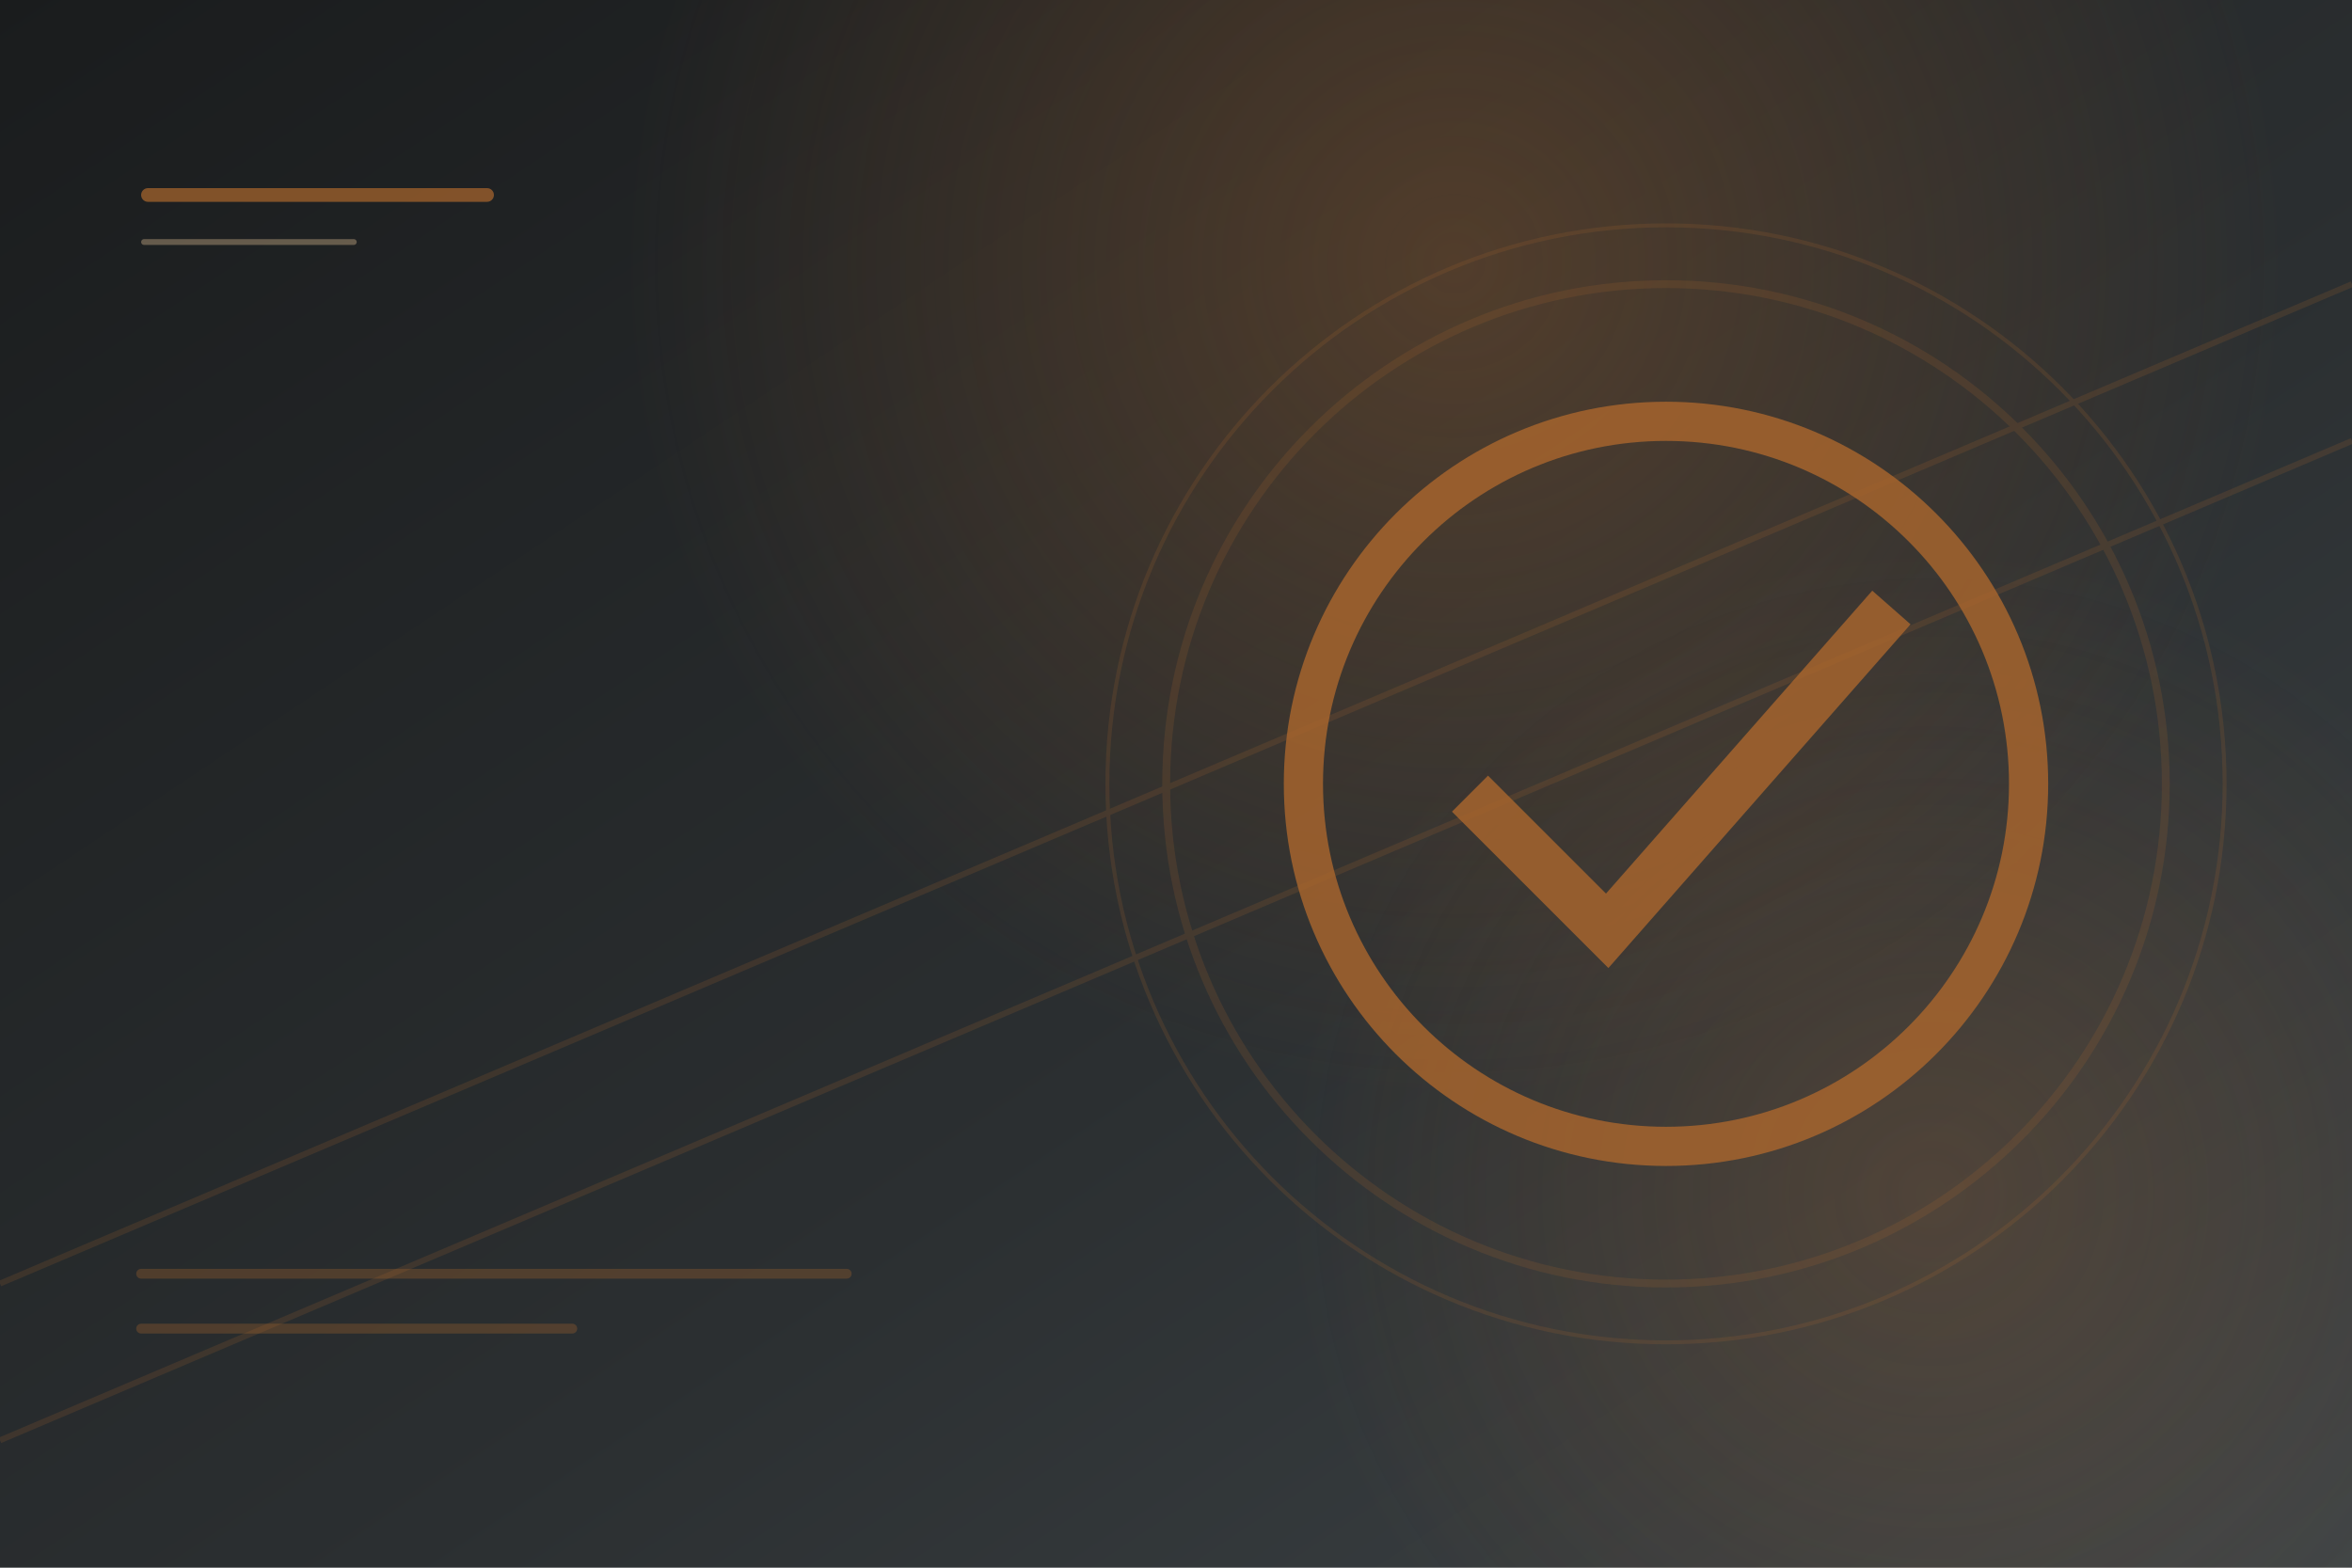
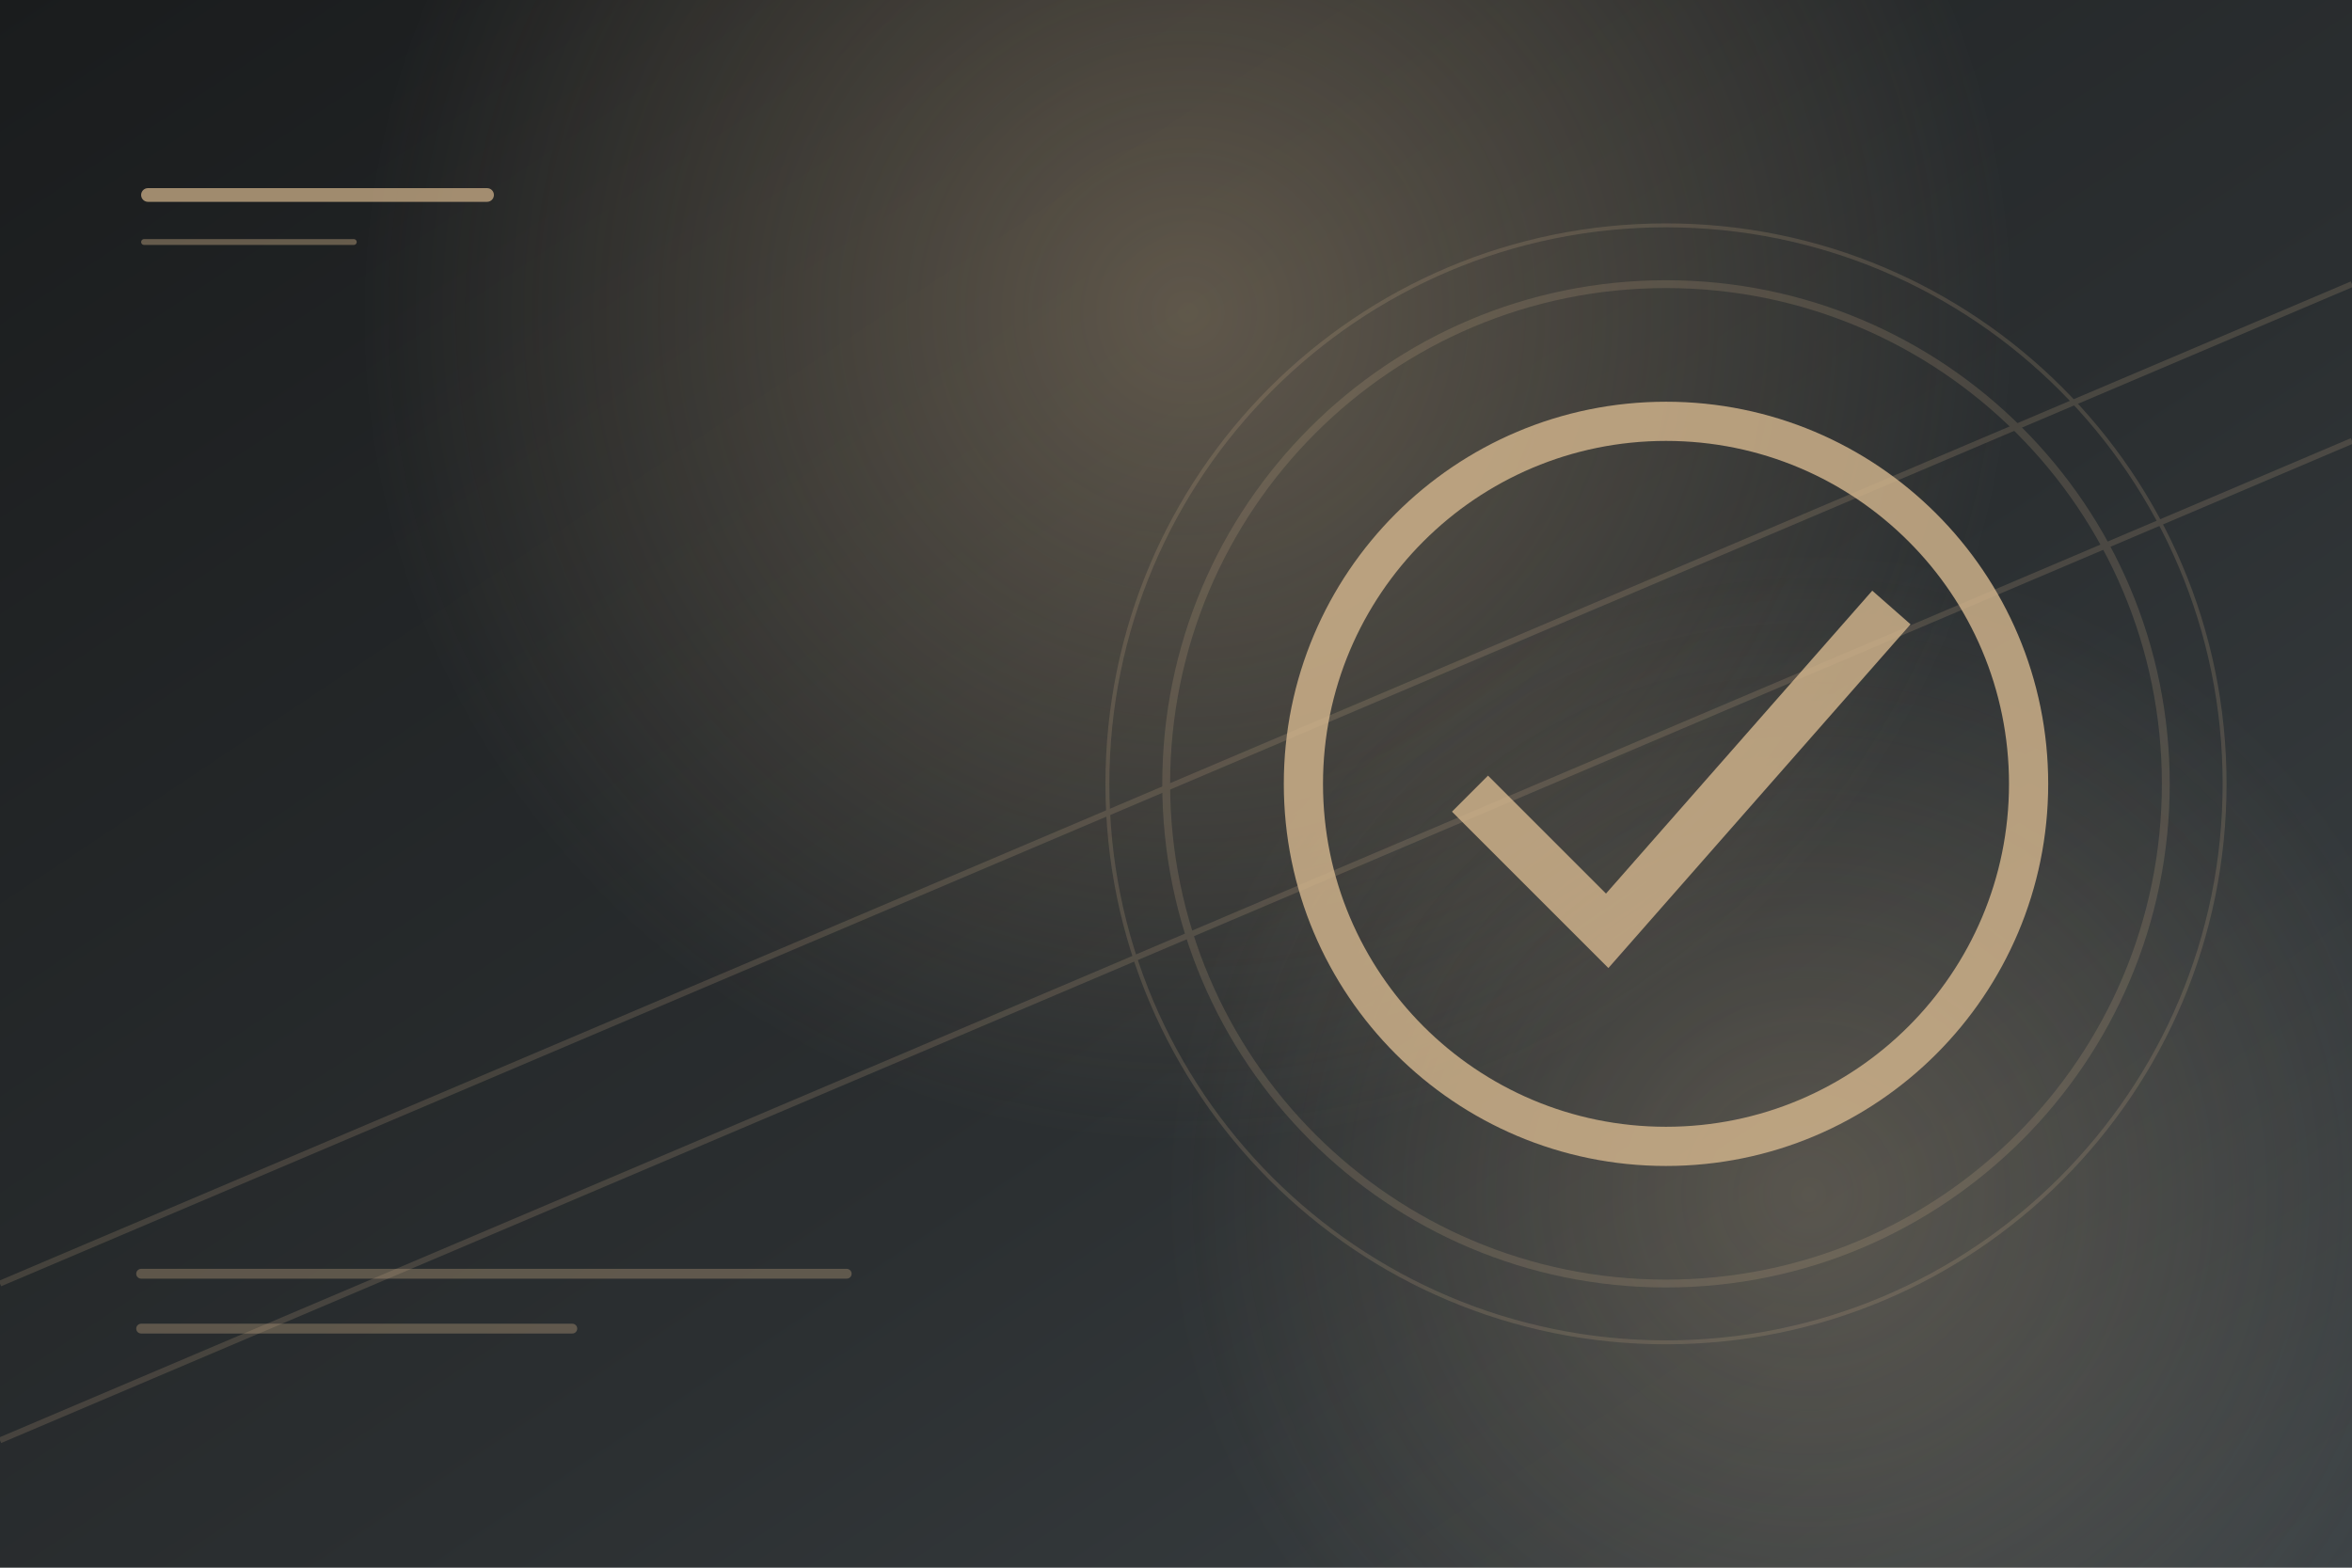
<svg xmlns="http://www.w3.org/2000/svg" width="1200" height="800" viewBox="0 0 1200 800" preserveAspectRatio="xMidYMid meet" role="img" aria-labelledby="title desc">
  <defs>
    <linearGradient id="bg" x1="0" y1="0" x2="1" y2="1">
      <stop stop-color="#1a1c1d" />
      <stop offset=".58" stop-color="#2b2f31" />
      <stop offset="1" stop-color="#3e4447" />
    </linearGradient>
    <radialGradient id="glow">
-       <stop stop-color="#a8652d" stop-opacity=".34" />
-       <stop offset="1" stop-color="#a8652d" stop-opacity="0" />
+       <stop stop-color="#d2b48c" stop-opacity=".34" />
+       <stop offset="1" stop-color="#d2b48c" stop-opacity="0" />
    </radialGradient>
  </defs>
  <rect width="1200" height="800" fill="url(#bg)" />
-   <circle cx="742" cy="136" r="420" fill="url(#glow)" />
-   <circle cx="986" cy="610" r="330" fill="url(#glow)" opacity=".7" />
-   <g fill="none" stroke="#a8652d" opacity=".18">
+   <circle cx="606" cy="161" r="420" fill="url(#glow)" />
+   <circle cx="923" cy="610" r="330" fill="url(#glow)" opacity=".7" />
+   <g fill="none" stroke="#d2b48c" opacity=".18">
    <path d="M0 655 1200 145M0 735 1200 225" stroke-width="3" />
    <circle cx="850" cy="400" r="255" stroke-width="4" />
    <circle cx="850" cy="400" r="285" stroke-width="2" />
  </g>
-   <g color="#a8652d" opacity=".82">
+   <g color="#d2b48c" opacity=".82">
    <circle cx="850" cy="400" r="185" fill="none" stroke="currentColor" stroke-width="20" />
    <path d="m750 405 70 70 145-165" fill="none" stroke="currentColor" stroke-width="26" />
  </g>
-   <rect x="72" y="96" width="180" height="7" rx="3.5" fill="#a8652d" opacity=".72" />
+   <rect x="72" y="96" width="180" height="7" rx="3.5" fill="#d2b48c" opacity=".72" />
  <rect x="72" y="122" width="110" height="3" rx="1.5" fill="#d2b48c" opacity=".4" />
-   <path d="M72 650h360M72 678h220" stroke="#a8652d" stroke-width="5" stroke-linecap="round" opacity=".32" />
+   <path d="M72 650h360M72 678h220" stroke="#d2b48c" stroke-width="5" stroke-linecap="round" opacity=".32" />
</svg>
